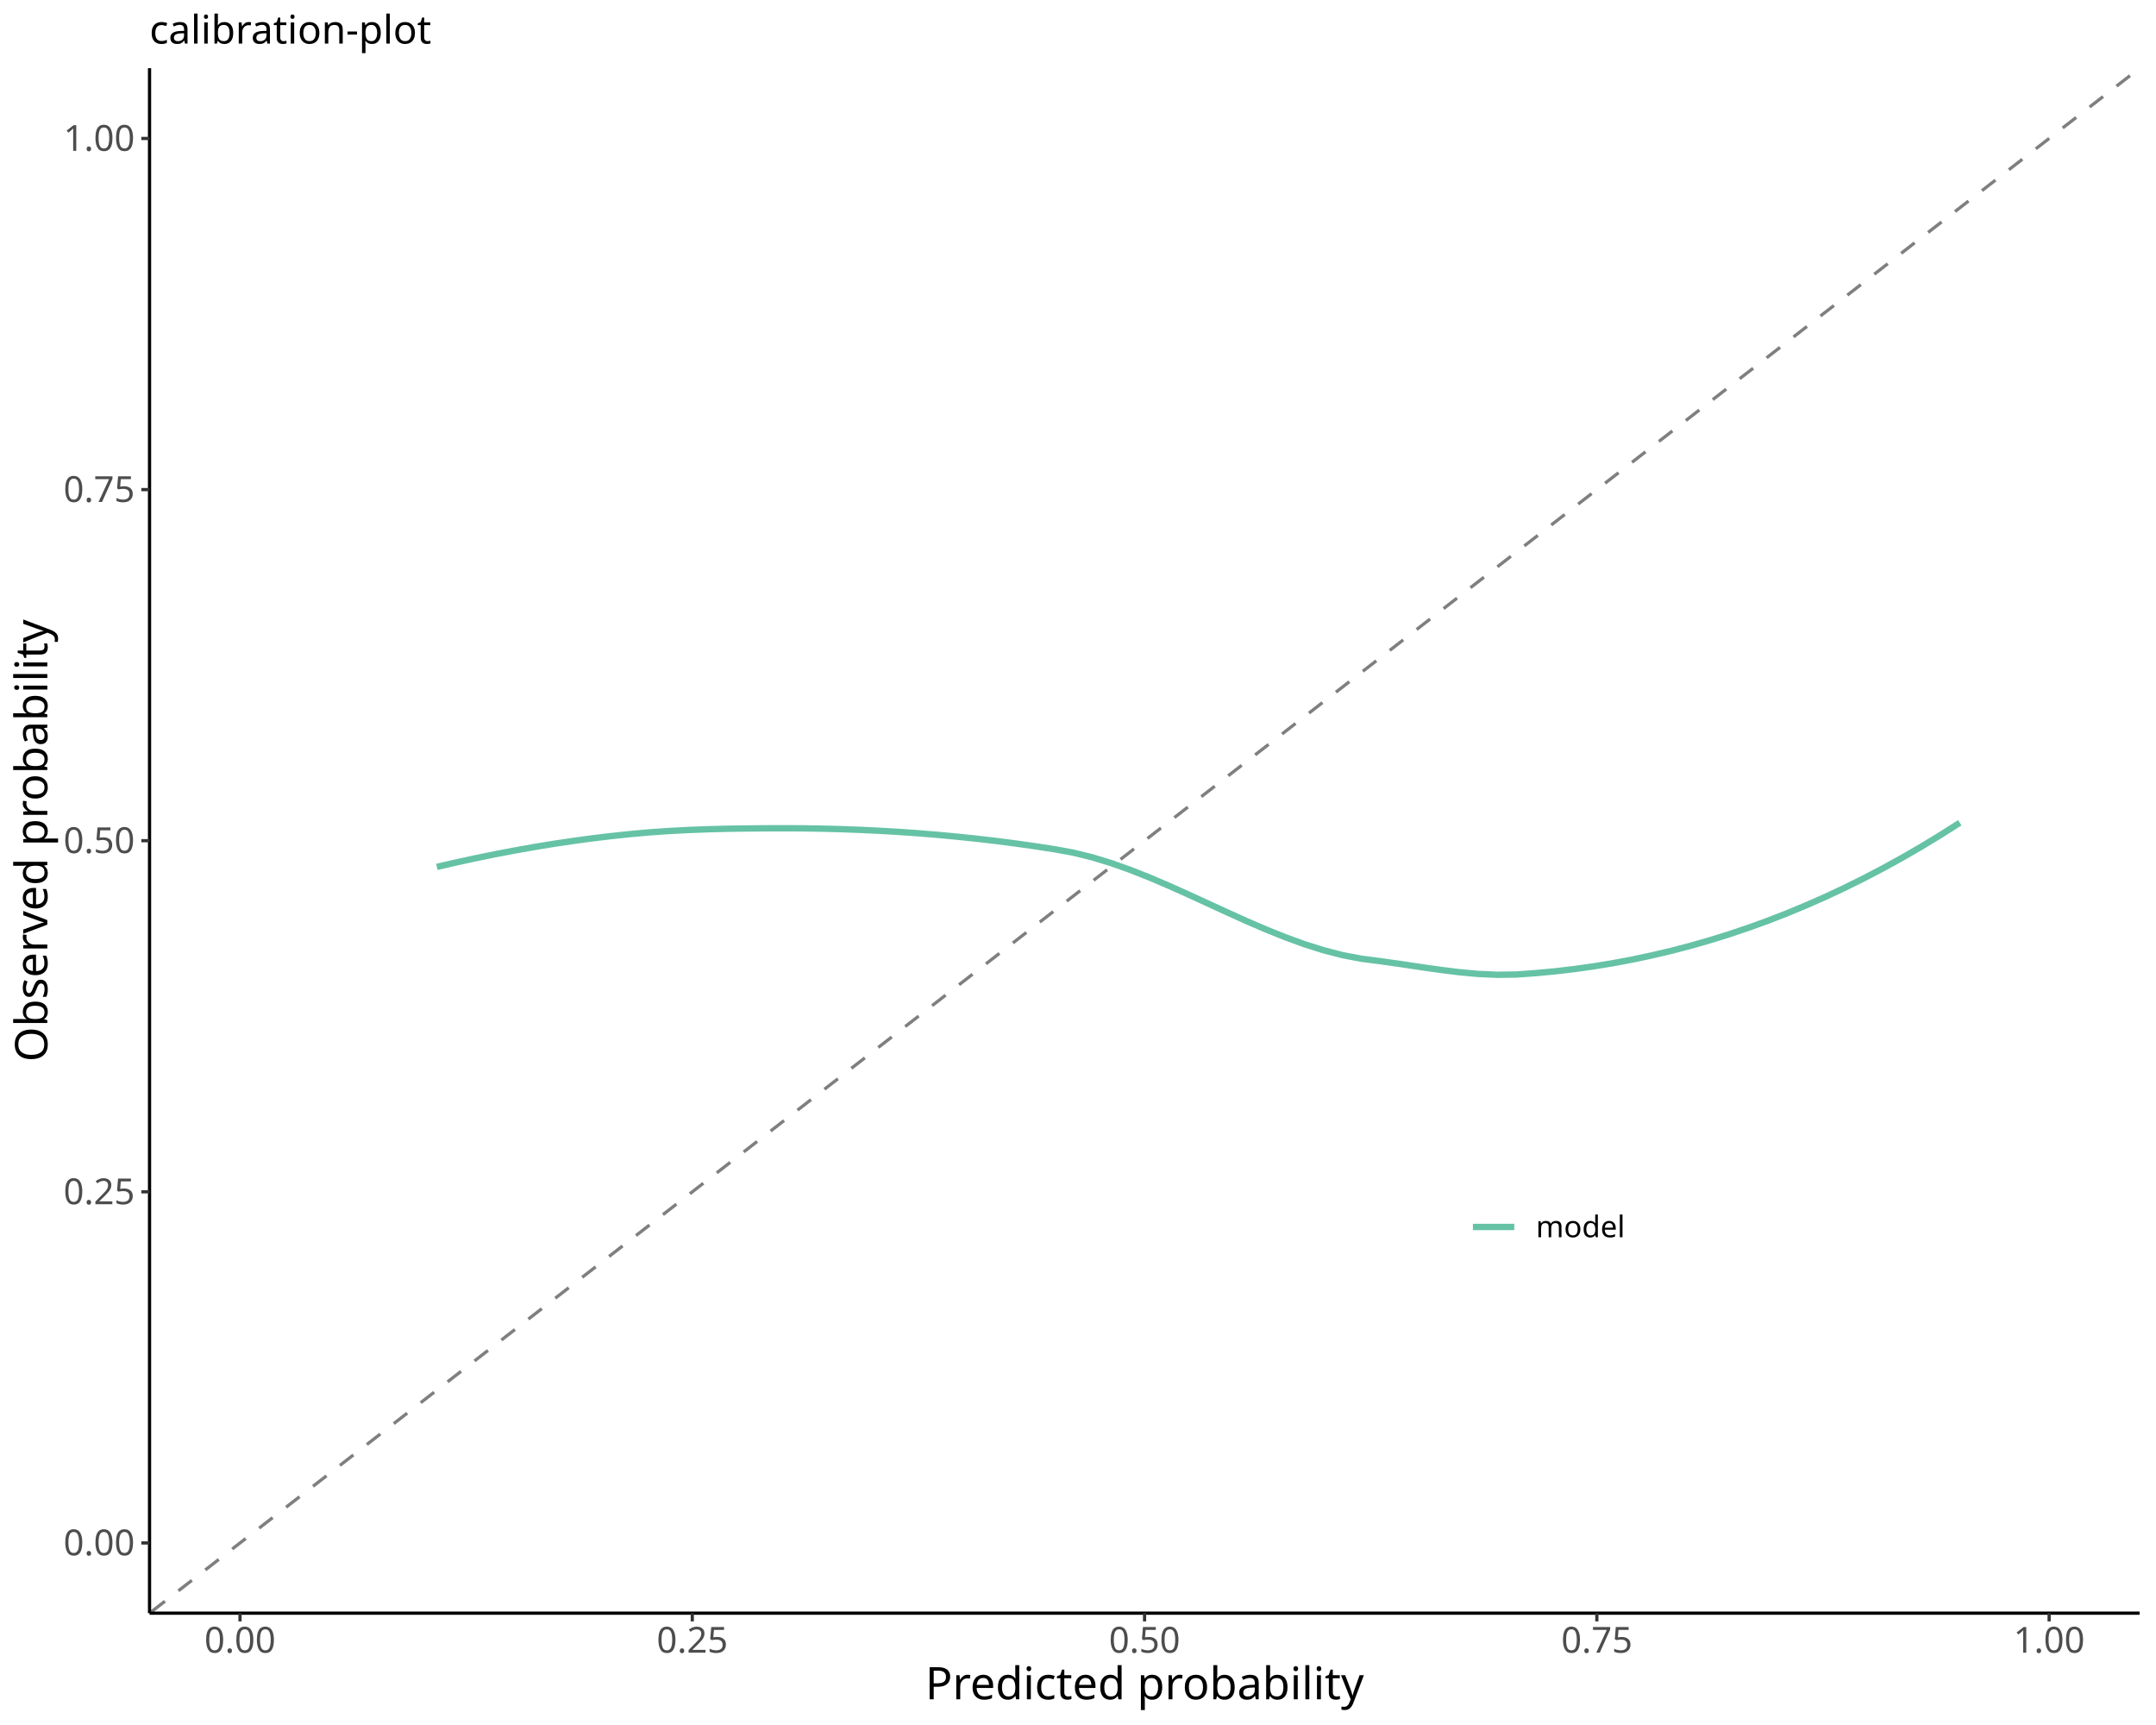
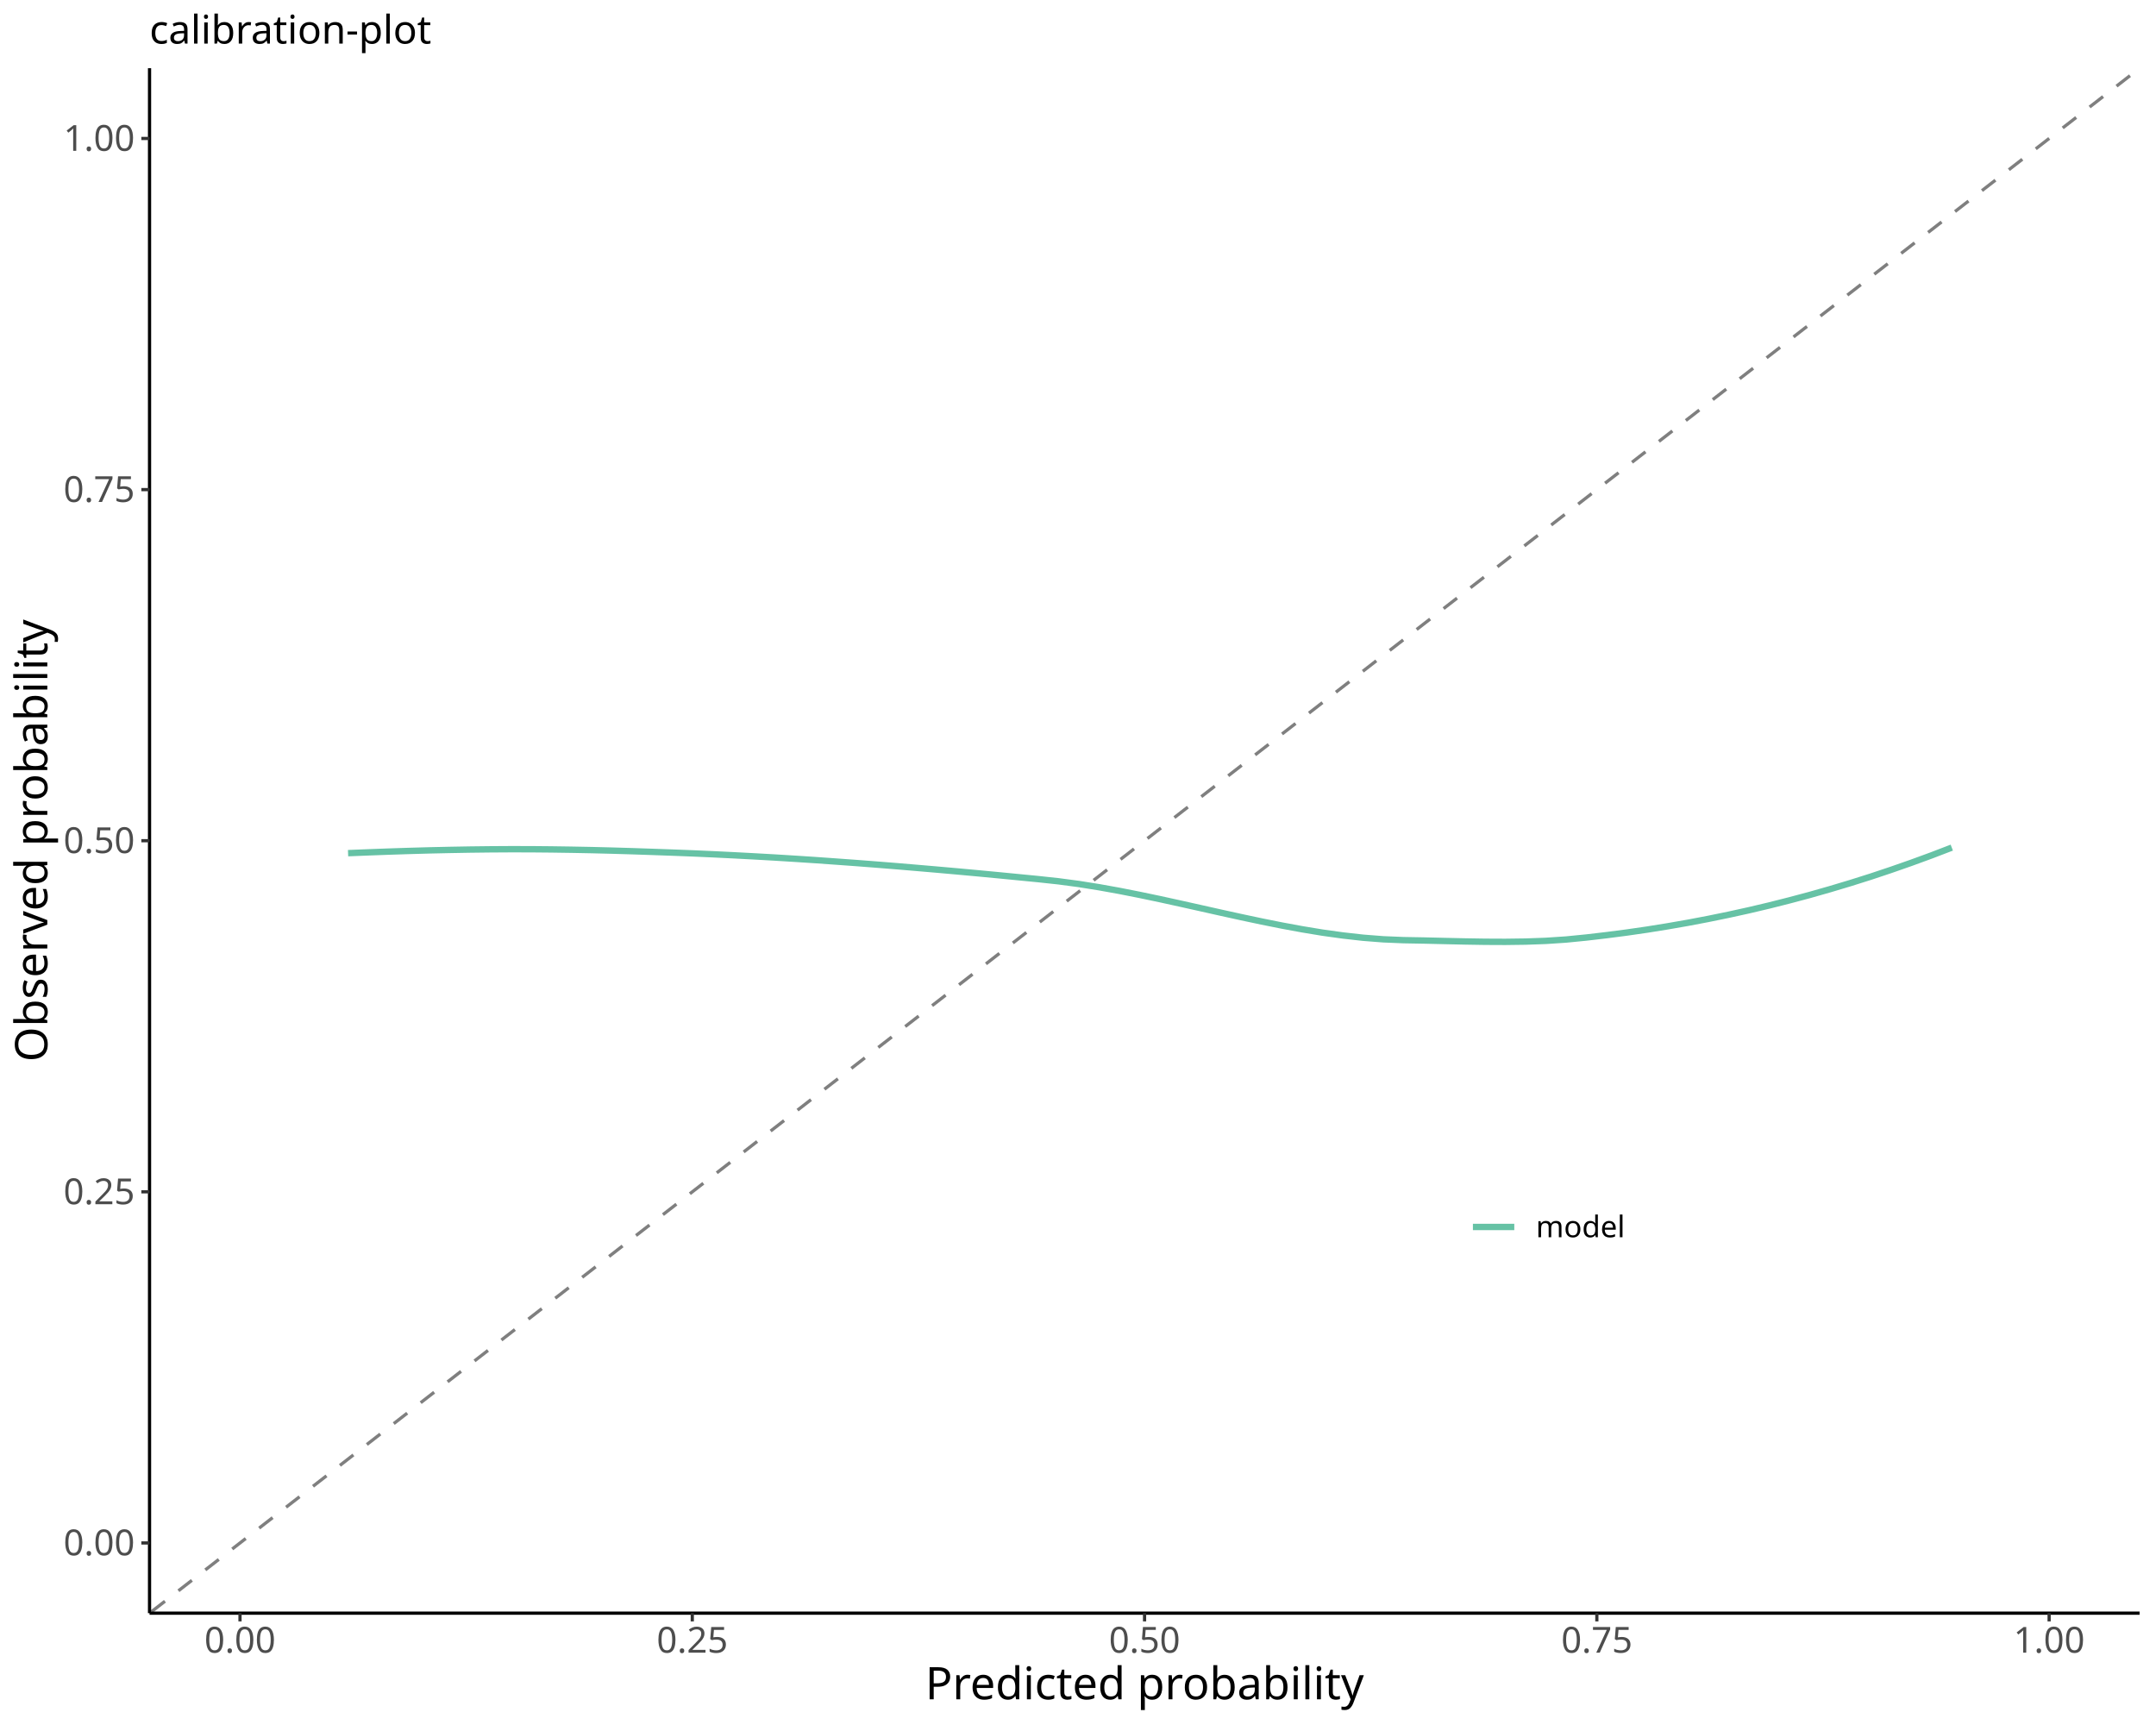
<svg xmlns="http://www.w3.org/2000/svg" class="svglite" data-engine-version="2.0" width="720.00pt" height="576.00pt" viewBox="0 0 720.00 576.00">
  <defs>
    <style type="text/css">
    .svglite line, .svglite polyline, .svglite polygon, .svglite path, .svglite rect, .svglite circle {
      fill: none;
      stroke: #000000;
      stroke-linecap: round;
      stroke-linejoin: round;
      stroke-miterlimit: 10.00;
    }
  </style>
  </defs>
  <rect width="100%" height="100%" style="stroke: none; fill: #FFFFFF;" />
  <defs>
    <clipPath id="cpMC4wMHw3MjAuMDB8MC4wMHw1NzYuMDA=">
      <rect x="0.00" y="0.00" width="720.00" height="576.00" />
    </clipPath>
  </defs>
  <g clip-path="url(#cpMC4wMHw3MjAuMDB8MC4wMHw1NzYuMDA=)">
    <rect x="0.00" y="0.00" width="720.00" height="576.00" style="stroke-width: 1.07; stroke: #FFFFFF; fill: #FFFFFF;" />
  </g>
  <defs>
    <clipPath id="cpNDkuOTR8NzE0LjUyfDIyLjc4fDUzOC42Ng==">
      <rect x="49.94" y="22.78" width="664.58" height="515.88" />
    </clipPath>
  </defs>
  <g clip-path="url(#cpNDkuOTR8NzE0LjUyfDIyLjc4fDUzOC42Ng==)">
    <rect x="49.94" y="22.78" width="664.58" height="515.88" style="stroke-width: 1.07; stroke: none; fill: #FFFFFF;" />
-     <polyline points="145.88,289.47 152.31,287.99 158.75,286.59 165.19,285.27 171.63,284.04 178.07,282.89 184.50,281.83 190.94,280.87 197.38,279.99 203.82,279.21 210.26,278.53 216.70,277.95 223.13,277.50 229.57,277.16 236.01,276.91 242.45,276.74 248.89,276.64 255.32,276.58 261.76,276.56 268.20,276.59 274.64,276.70 281.08,276.87 287.51,277.11 293.95,277.42 300.39,277.80 306.83,278.25 313.27,278.78 319.70,279.38 326.14,280.05 332.58,280.80 339.02,281.63 345.46,282.54 351.89,283.53 358.33,284.69 364.77,286.27 371.21,288.24 377.65,290.54 384.08,293.09 390.52,295.85 396.96,298.73 403.40,301.69 409.84,304.65 416.27,307.55 422.71,310.33 429.15,312.92 435.59,315.27 442.03,317.30 448.46,318.96 454.90,320.17 461.34,321.00 467.78,321.91 474.22,322.88 480.65,323.80 487.09,324.61 493.53,325.20 499.97,325.49 506.41,325.40 512.84,324.94 519.28,324.34 525.72,323.59 532.16,322.68 538.60,321.63 545.03,320.43 551.47,319.06 557.91,317.55 564.35,315.87 570.79,314.03 577.22,312.04 583.66,309.87 590.10,307.55 596.54,305.05 602.98,302.38 609.41,299.55 615.85,296.54 622.29,293.35 628.73,289.99 635.17,286.45 641.60,282.73 648.04,278.82 654.48,274.73 " style="stroke-width: 2.13; stroke: #66C2A5; stroke-linecap: butt;" />
+     <polyline points="116.24,284.88 123.02,284.61 129.80,284.36 136.58,284.14 143.36,283.95 150.14,283.80 156.92,283.68 163.69,283.60 170.47,283.56 177.25,283.57 184.03,283.63 190.81,283.73 197.59,283.86 204.37,284.03 211.15,284.23 217.93,284.46 224.71,284.70 231.49,284.96 238.27,285.26 245.05,285.59 251.83,285.95 258.60,286.33 265.38,286.75 272.16,287.19 278.94,287.67 285.72,288.16 292.50,288.68 299.28,289.22 306.06,289.79 312.84,290.37 319.62,290.97 326.40,291.59 333.18,292.23 339.96,292.89 346.73,293.55 353.51,294.28 360.29,295.18 367.07,296.26 373.85,297.48 380.63,298.82 387.41,300.24 394.19,301.73 400.97,303.24 407.75,304.76 414.53,306.25 421.31,307.69 428.09,309.05 434.87,310.30 441.64,311.42 448.42,312.36 455.20,313.12 461.98,313.65 468.76,313.93 475.54,314.05 482.32,314.21 489.10,314.36 495.88,314.47 502.66,314.50 509.44,314.41 516.22,314.17 523.00,313.72 529.78,313.05 536.55,312.26 543.33,311.38 550.11,310.40 556.89,309.31 563.67,308.13 570.45,306.84 577.23,305.45 584.01,303.96 590.79,302.36 597.57,300.65 604.35,298.84 611.13,296.91 617.91,294.88 624.69,292.74 631.46,290.48 638.24,288.11 645.02,285.63 651.80,283.03 " style="stroke-width: 2.13; stroke: #66C2A5; stroke-linecap: butt;" />
    <line x1="-614.63" y1="1054.54" x2="1379.10" y2="-493.10" style="stroke-width: 1.07; stroke: #000000; stroke-opacity: 0.50; stroke-dasharray: 5.69,5.69; stroke-linecap: butt;" />
  </g>
  <g clip-path="url(#cpMC4wMHw3MjAuMDB8MC4wMHw1NzYuMDA=)">
    <polyline points="49.94,538.66 49.94,22.78 " style="stroke-width: 1.07; stroke-linecap: butt;" />
    <text x="45.01" y="519.34" text-anchor="end" style="font-size: 12.00px; fill: #4D4D4D; font-family: sans;" textLength="23.36px" lengthAdjust="spacingAndGlyphs">0.00</text>
    <text x="45.01" y="402.10" text-anchor="end" style="font-size: 12.00px; fill: #4D4D4D; font-family: sans;" textLength="23.36px" lengthAdjust="spacingAndGlyphs">0.25</text>
    <text x="45.01" y="284.85" text-anchor="end" style="font-size: 12.00px; fill: #4D4D4D; font-family: sans;" textLength="23.36px" lengthAdjust="spacingAndGlyphs">0.50</text>
    <text x="45.01" y="167.61" text-anchor="end" style="font-size: 12.00px; fill: #4D4D4D; font-family: sans;" textLength="23.36px" lengthAdjust="spacingAndGlyphs">0.75</text>
    <text x="45.01" y="50.36" text-anchor="end" style="font-size: 12.00px; fill: #4D4D4D; font-family: sans;" textLength="23.36px" lengthAdjust="spacingAndGlyphs">1.00</text>
    <polyline points="47.20,515.21 49.94,515.21 " style="stroke-width: 1.07; stroke: #333333; stroke-linecap: butt;" />
    <polyline points="47.20,397.97 49.94,397.97 " style="stroke-width: 1.07; stroke: #333333; stroke-linecap: butt;" />
    <polyline points="47.20,280.72 49.94,280.72 " style="stroke-width: 1.07; stroke: #333333; stroke-linecap: butt;" />
    <polyline points="47.20,163.48 49.94,163.48 " style="stroke-width: 1.07; stroke: #333333; stroke-linecap: butt;" />
    <polyline points="47.20,46.23 49.94,46.23 " style="stroke-width: 1.07; stroke: #333333; stroke-linecap: butt;" />
    <polyline points="49.94,538.66 714.52,538.66 " style="stroke-width: 1.07; stroke-linecap: butt;" />
    <polyline points="80.15,541.40 80.15,538.66 " style="stroke-width: 1.07; stroke: #333333; stroke-linecap: butt;" />
    <polyline points="231.19,541.40 231.19,538.66 " style="stroke-width: 1.07; stroke: #333333; stroke-linecap: butt;" />
    <polyline points="382.23,541.40 382.23,538.66 " style="stroke-width: 1.07; stroke: #333333; stroke-linecap: butt;" />
    <polyline points="533.27,541.40 533.27,538.66 " style="stroke-width: 1.07; stroke: #333333; stroke-linecap: butt;" />
    <polyline points="684.31,541.40 684.31,538.66 " style="stroke-width: 1.07; stroke: #333333; stroke-linecap: butt;" />
    <text x="80.15" y="551.85" text-anchor="middle" style="font-size: 12.00px; fill: #4D4D4D; font-family: sans;" textLength="23.36px" lengthAdjust="spacingAndGlyphs">0.00</text>
    <text x="231.19" y="551.85" text-anchor="middle" style="font-size: 12.00px; fill: #4D4D4D; font-family: sans;" textLength="23.36px" lengthAdjust="spacingAndGlyphs">0.25</text>
    <text x="382.23" y="551.85" text-anchor="middle" style="font-size: 12.00px; fill: #4D4D4D; font-family: sans;" textLength="23.36px" lengthAdjust="spacingAndGlyphs">0.50</text>
    <text x="533.27" y="551.85" text-anchor="middle" style="font-size: 12.00px; fill: #4D4D4D; font-family: sans;" textLength="23.36px" lengthAdjust="spacingAndGlyphs">0.75</text>
    <text x="684.31" y="551.85" text-anchor="middle" style="font-size: 12.00px; fill: #4D4D4D; font-family: sans;" textLength="23.36px" lengthAdjust="spacingAndGlyphs">1.00</text>
    <text x="382.23" y="567.41" text-anchor="middle" style="font-size: 15.00px; font-family: sans;" textLength="135.92px" lengthAdjust="spacingAndGlyphs">Predicted probability</text>
    <text transform="translate(15.80,280.72) rotate(-90)" text-anchor="middle" style="font-size: 15.00px; font-family: sans;" textLength="137.59px" lengthAdjust="spacingAndGlyphs">Observed probability</text>
    <rect x="490.15" y="401.05" width="17.28" height="17.28" style="stroke-width: 1.07; stroke: none; fill: #FFFFFF;" />
    <line x1="491.88" y1="409.69" x2="505.70" y2="409.69" style="stroke-width: 2.13; stroke: #66C2A5; stroke-linecap: butt;" />
    <text x="512.91" y="413.13" style="font-size: 10.00px; font-family: sans;" textLength="27.24px" lengthAdjust="spacingAndGlyphs">model</text>
    <text x="49.94" y="14.56" style="font-size: 13.20px; font-family: sans;" textLength="85.84px" lengthAdjust="spacingAndGlyphs">calibration-plot</text>
  </g>
</svg>
